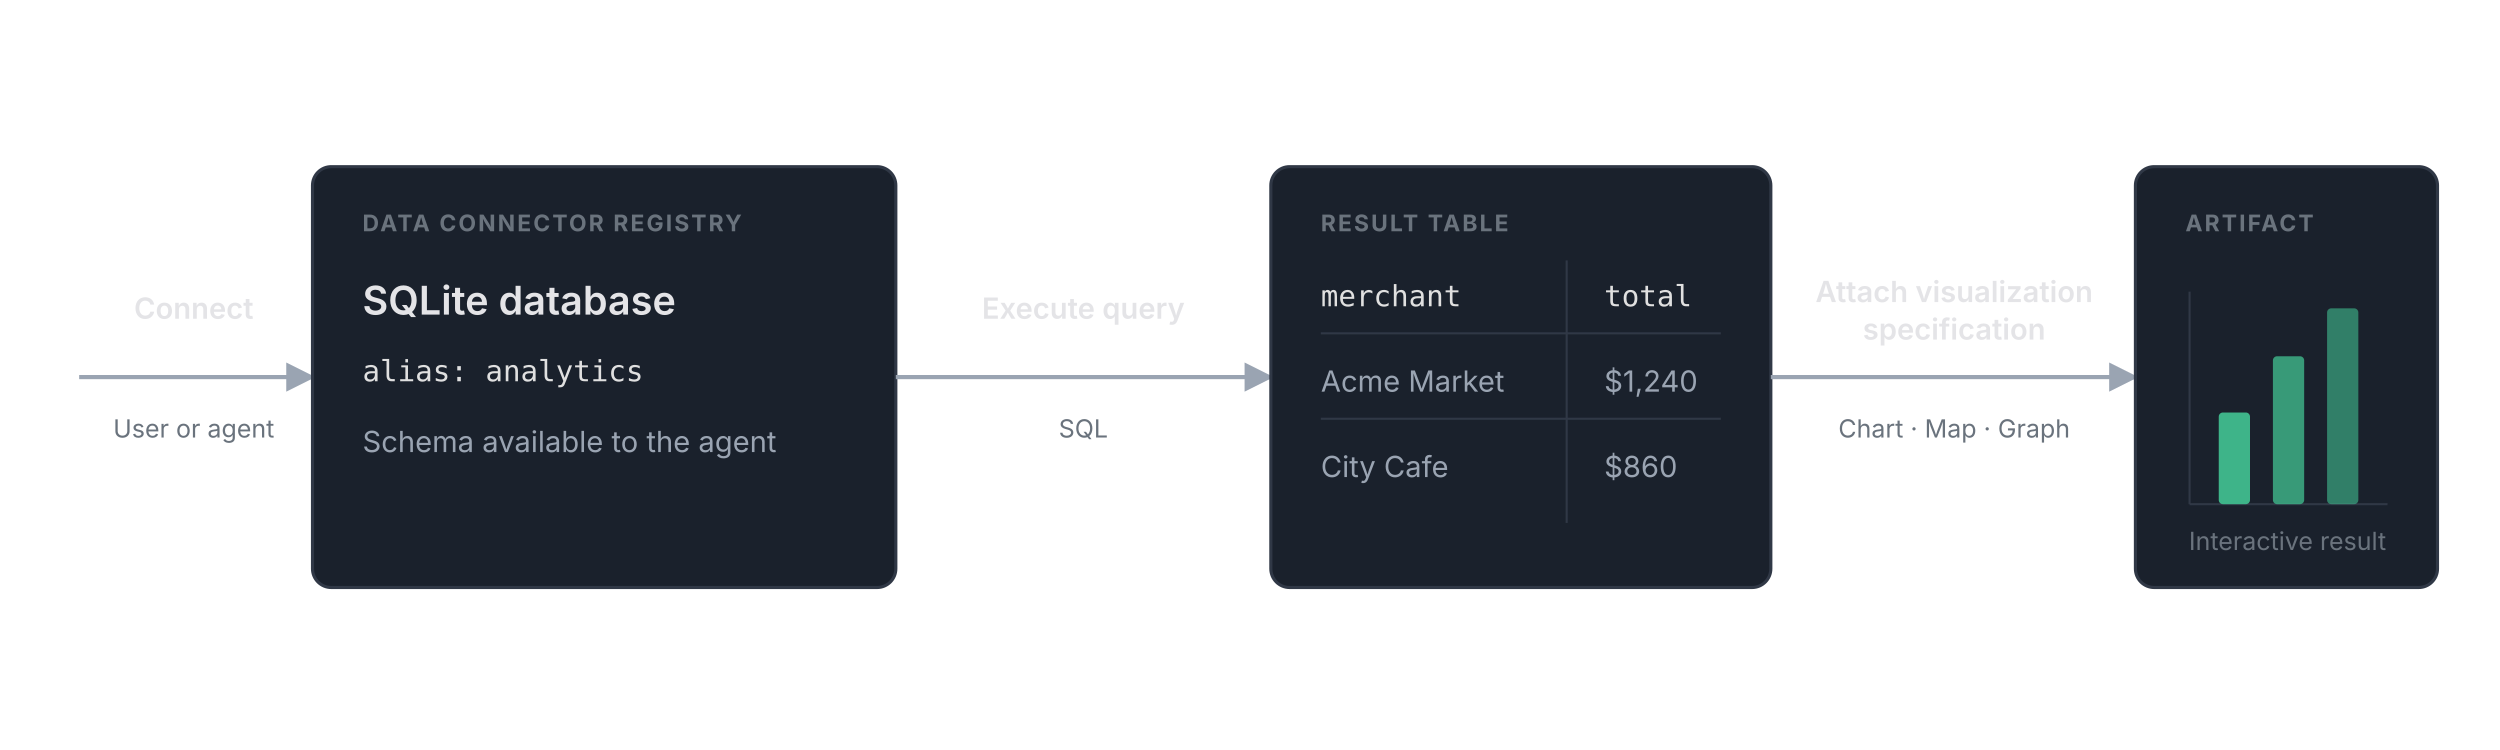
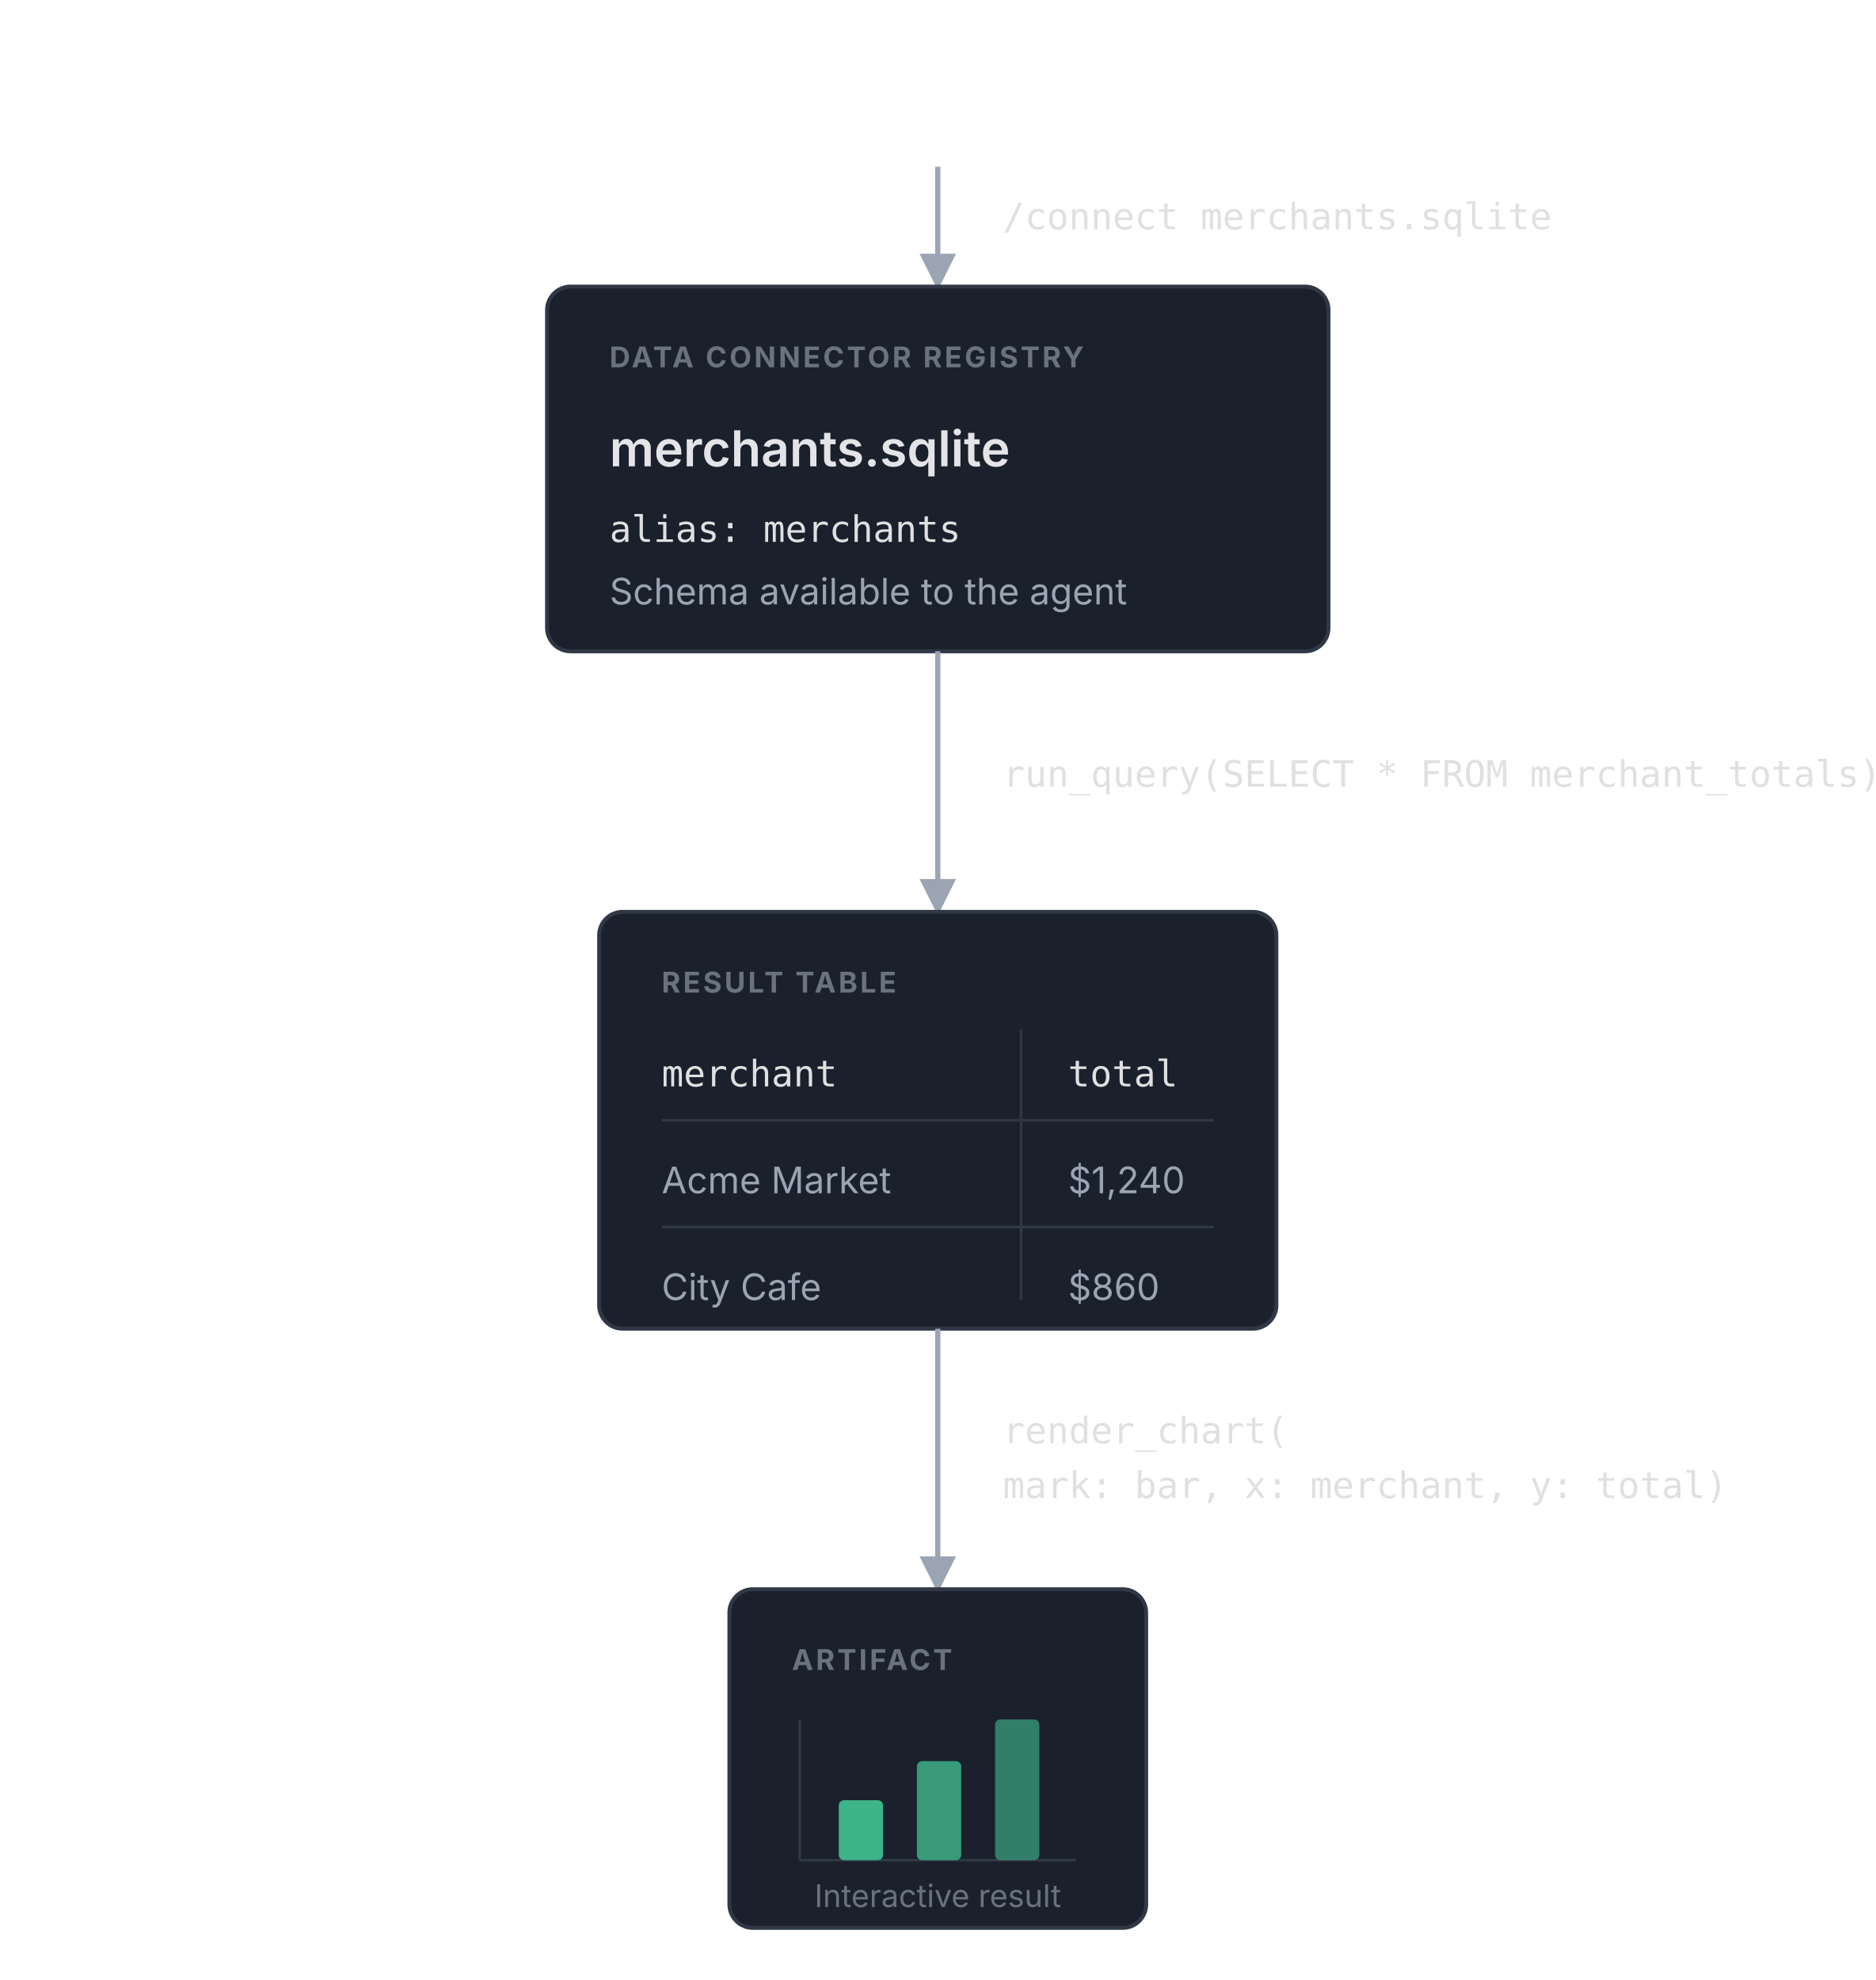
- <svg xmlns="http://www.w3.org/2000/svg" width="1200" height="360" viewBox="0 0 1200 360" role="img" aria-labelledby="title description">
+ <svg xmlns="http://www.w3.org/2000/svg" width="720" height="760" viewBox="0 0 720 760" role="img" aria-labelledby="title description">
  <defs>
    <marker id="arrow" viewBox="0 0 10 10" refX="9" refY="5" markerWidth="7" markerHeight="7" orient="auto">
      <path d="M 0 0 L 10 5 L 0 10 z" fill="#9aa4b2" />
    </marker>
    <style>
      .block { fill: #1a212c; stroke: #303846; stroke-width: 1.5; }
      .block-label { fill: #6a737d; font: 700 11px -apple-system, BlinkMacSystemFont, "Segoe UI", sans-serif; letter-spacing: 1px; }
      .title { fill: #e4e4e7; font: 600 19px -apple-system, BlinkMacSystemFont, "Segoe UI", sans-serif; }
      .body { fill: #9aa4b2; font: 14px -apple-system, BlinkMacSystemFont, "Segoe UI", sans-serif; }
      .mono { fill: #e0e0e0; font: 14px ui-monospace, SFMono-Regular, Menlo, Monaco, Consolas, monospace; }
-       .action { fill: #e4e4e7; font: 600 14px -apple-system, BlinkMacSystemFont, "Segoe UI", sans-serif; text-anchor: middle; }
+       .example { fill: #e0e0e0; font: 14px ui-monospace, SFMono-Regular, Menlo, Monaco, Consolas, monospace; }
      .actor { fill: #6a737d; font: 12px -apple-system, BlinkMacSystemFont, "Segoe UI", sans-serif; text-anchor: middle; }
      .arrow { fill: none; stroke: #9aa4b2; stroke-width: 2; marker-end: url(#arrow); }
      .table-line { stroke: #303846; stroke-width: 1; }
      .chart-bar { fill: #3eb489; }
    </style>
  </defs>
-   <path d="M 38 181 L 150 181" class="arrow" />
-   <text x="93" y="153" class="action">Connect</text>
-   <text x="93" y="210" class="actor">User or agent</text>
-   <rect x="150" y="80" width="280" height="202" rx="9" class="block" />
-   <text x="174" y="111" class="block-label">DATA CONNECTOR REGISTRY</text>
-   <text x="174" y="151" class="title">SQLite database</text>
-   <text x="174" y="183" class="mono">alias: analytics</text>
-   <text x="174" y="217" class="body">Schema available to the agent</text>
-   <path d="M 430 181 L 610 181" class="arrow" />
-   <text x="520" y="153" class="action">Execute query</text>
-   <text x="520" y="210" class="actor">SQL</text>
-   <rect x="610" y="80" width="240" height="202" rx="9" class="block" />
-   <text x="634" y="111" class="block-label">RESULT TABLE</text>
-   <text x="634" y="147" class="mono">merchant</text>
-   <text x="770" y="147" class="mono">total</text>
-   <line x1="634" y1="160" x2="826" y2="160" class="table-line" />
-   <text x="634" y="188" class="body">Acme Market</text>
-   <text x="770" y="188" class="body">$1,240</text>
-   <line x1="634" y1="201" x2="826" y2="201" class="table-line" />
-   <text x="634" y="229" class="body">City Cafe</text>
-   <text x="770" y="229" class="body">$860</text>
-   <line x1="752" y1="125" x2="752" y2="251" class="table-line" />
-   <path d="M 850 181 L 1025 181" class="arrow" />
-   <text x="938" y="145" class="action">Attach visualization</text>
-   <text x="938" y="163" class="action">specification</text>
-   <text x="938" y="210" class="actor">Chart · Map · Graph</text>
-   <rect x="1025" y="80" width="145" height="202" rx="9" class="block" />
-   <text x="1049" y="111" class="block-label">ARTIFACT</text>
-   <line x1="1051" y1="242" x2="1146" y2="242" class="table-line" />
-   <line x1="1051" y1="140" x2="1051" y2="242" class="table-line" />
-   <rect x="1065" y="198" width="15" height="44" rx="2" class="chart-bar" />
-   <rect x="1091" y="171" width="15" height="71" rx="2" class="chart-bar" opacity="0.82" />
-   <rect x="1117" y="148" width="15" height="94" rx="2" class="chart-bar" opacity="0.64" />
-   <text x="1098" y="264" class="actor">Interactive result</text>
+   <g transform="translate(0 40)">
+     <text x="385" y="48" class="example">/connect merchants.sqlite</text>
+     <path d="M 360 24 L 360 70" class="arrow" />
+     <rect x="210" y="70" width="300" height="140" rx="9" class="block" />
+     <text x="234" y="101" class="block-label">DATA CONNECTOR REGISTRY</text>
+     <text x="234" y="139" class="title">merchants.sqlite</text>
+     <text x="234" y="168" class="mono">alias: merchants</text>
+     <text x="234" y="192" class="body">Schema available to the agent</text>
+     <text x="385" y="262" class="example">run_query(SELECT * FROM merchant_totals)</text>
+     <path d="M 360 210 L 360 310" class="arrow" />
+     <rect x="230" y="310" width="260" height="160" rx="9" class="block" />
+     <text x="254" y="341" class="block-label">RESULT TABLE</text>
+     <text x="254" y="377" class="mono">merchant</text>
+     <text x="410" y="377" class="mono">total</text>
+     <line x1="254" y1="390" x2="466" y2="390" class="table-line" />
+     <text x="254" y="418" class="body">Acme Market</text>
+     <text x="410" y="418" class="body">$1,240</text>
+     <line x1="254" y1="431" x2="466" y2="431" class="table-line" />
+     <text x="254" y="459" class="body">City Cafe</text>
+     <text x="410" y="459" class="body">$860</text>
+     <line x1="392" y1="355" x2="392" y2="459" class="table-line" />
+     <text x="385" y="514" class="example">render_chart(</text>
+     <text x="385" y="535" class="example">mark: bar, x: merchant, y: total)</text>
+     <path d="M 360 470 L 360 570" class="arrow" />
+     <rect x="280" y="570" width="160" height="130" rx="9" class="block" />
+     <text x="304" y="601" class="block-label">ARTIFACT</text>
+     <line x1="307" y1="674" x2="413" y2="674" class="table-line" />
+     <line x1="307" y1="620" x2="307" y2="674" class="table-line" />
+     <rect x="322" y="651" width="17" height="23" rx="2" class="chart-bar" />
+     <rect x="352" y="636" width="17" height="38" rx="2" class="chart-bar" opacity="0.82" />
+     <rect x="382" y="620" width="17" height="54" rx="2" class="chart-bar" opacity="0.64" />
+     <text x="360" y="692" class="actor">Interactive result</text>
+   </g>
</svg>
